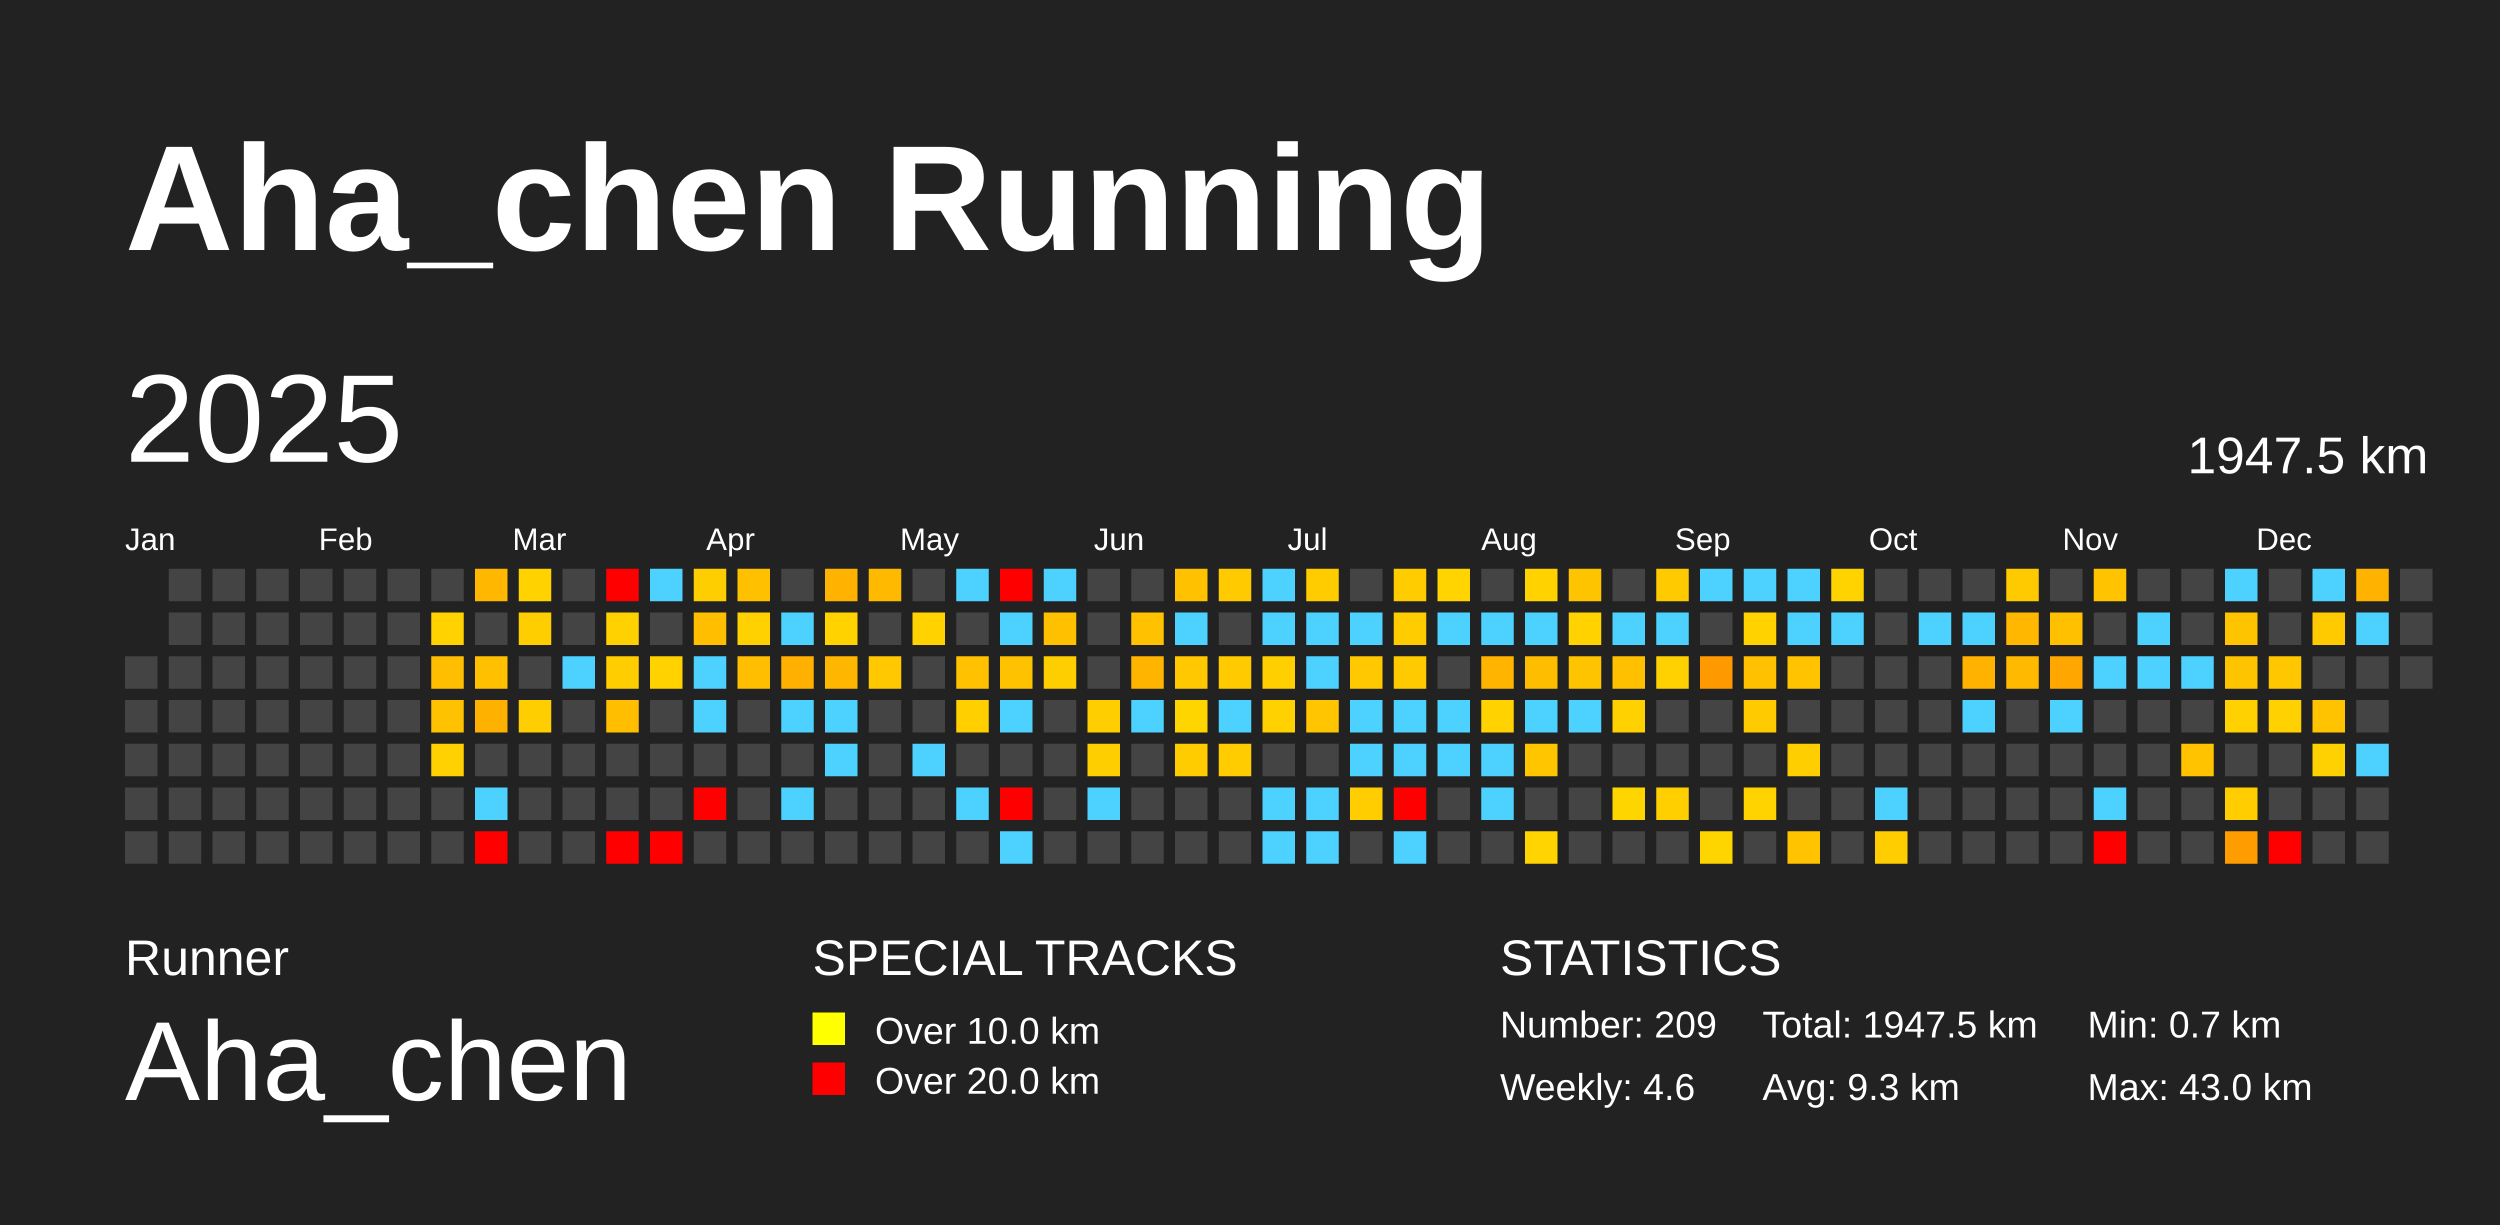
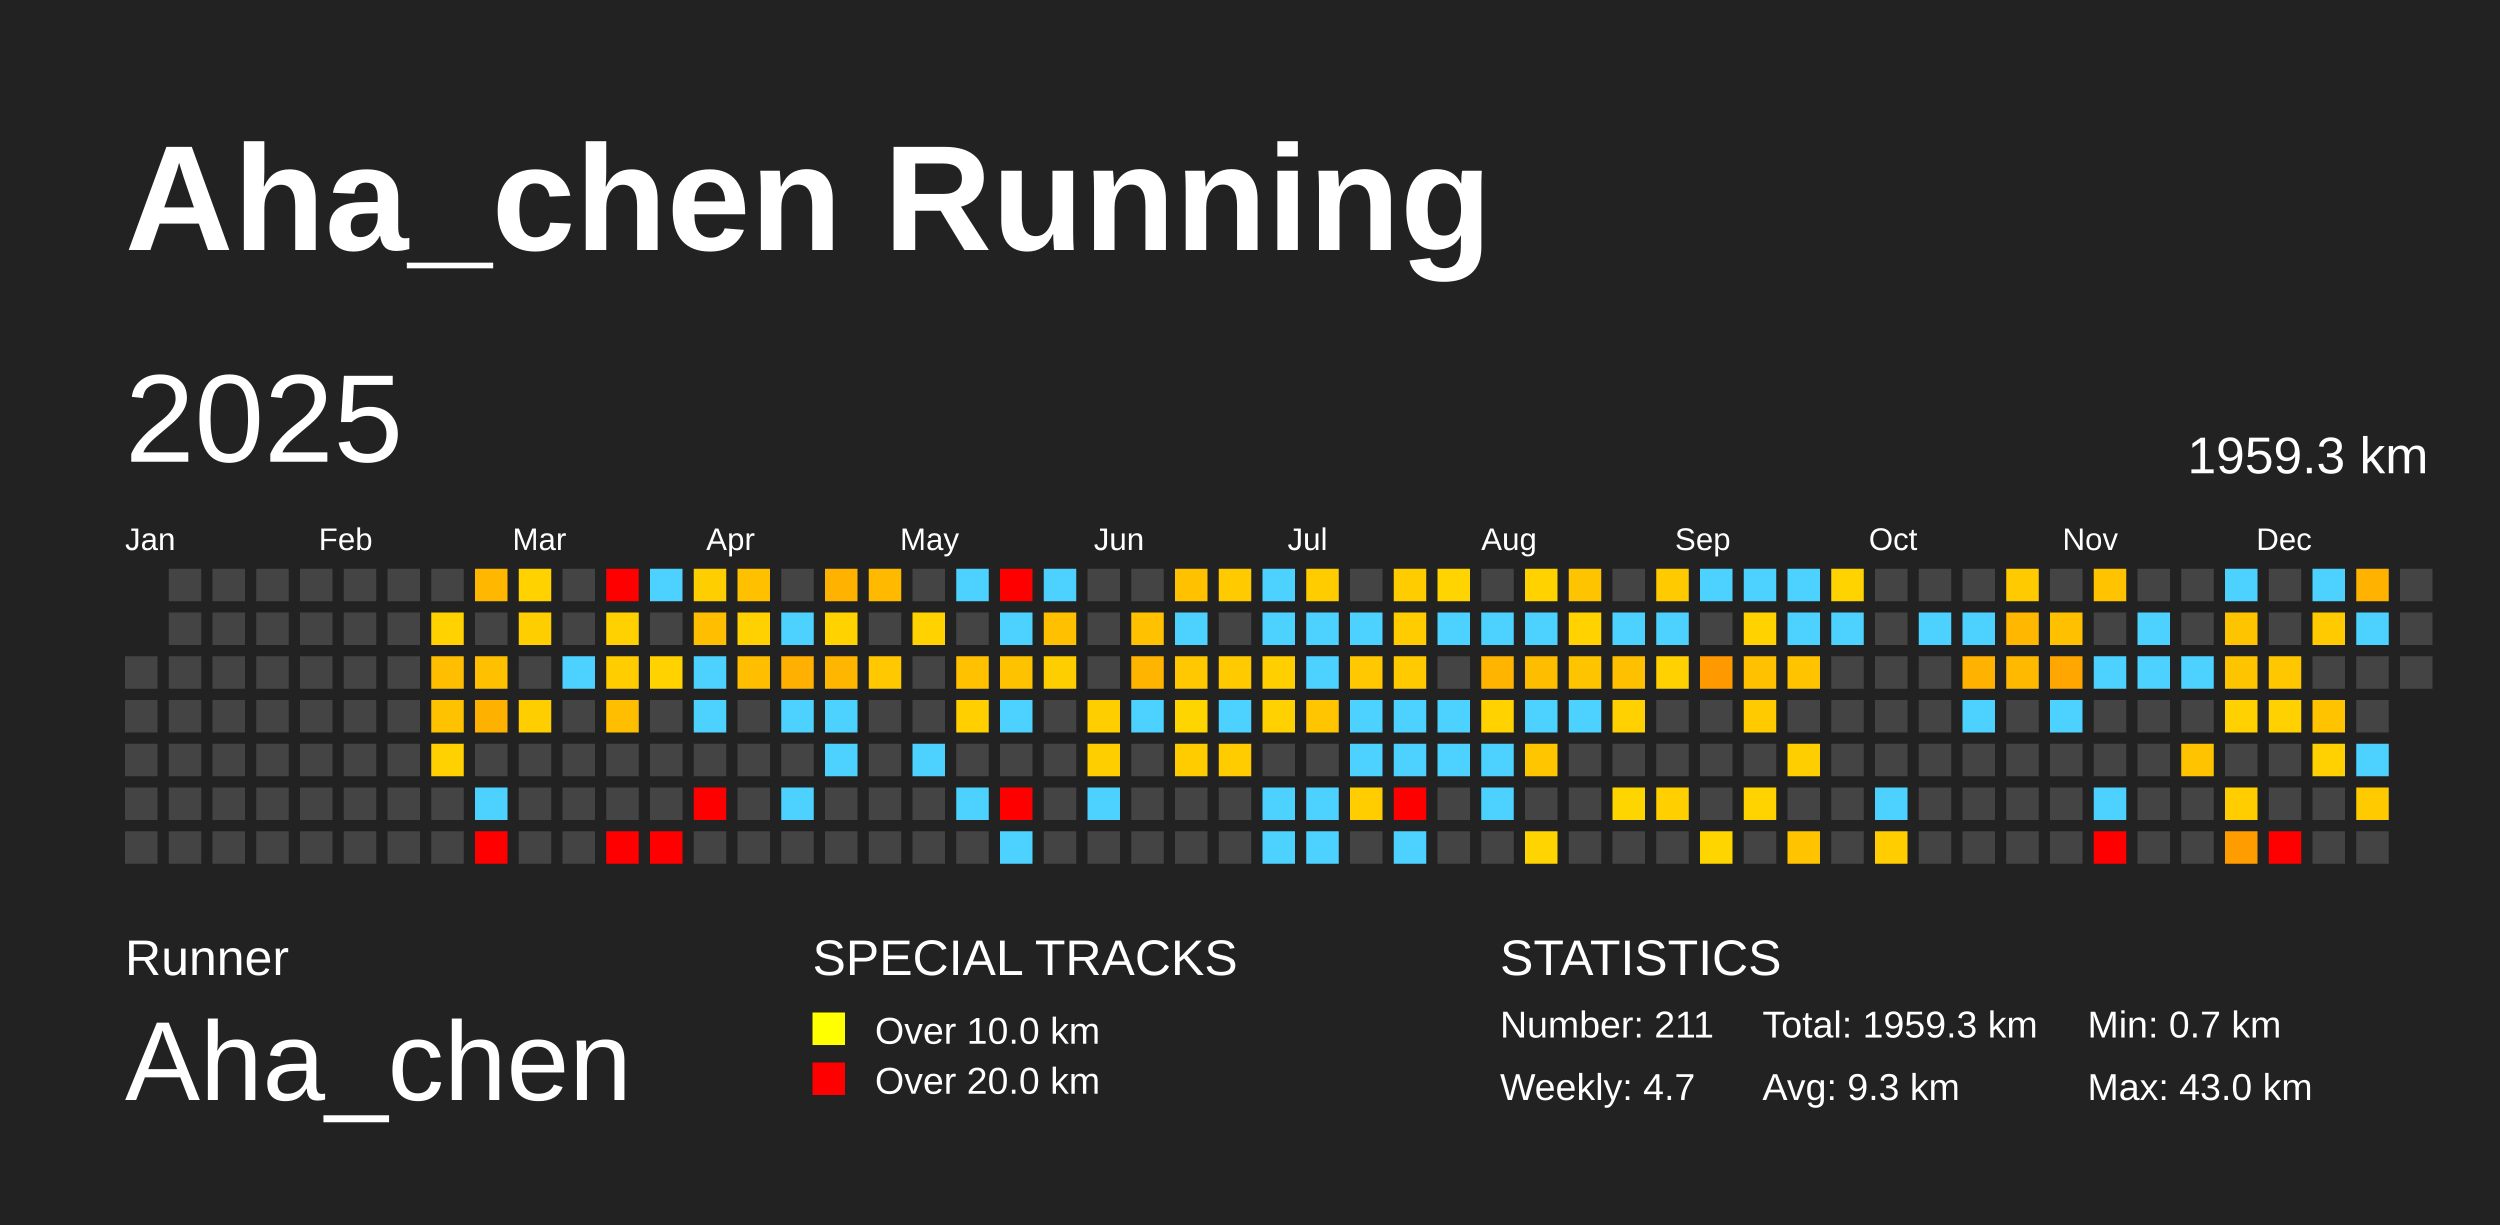
<svg xmlns="http://www.w3.org/2000/svg" baseProfile="full" height="98mm" version="1.1" viewBox="0,0,200,98" width="200mm">
  <defs />
  <rect fill="#222222" height="98" width="200" x="0" y="0" />
  <text fill="#FFFFFF" style="font-size:12px; font-family:Arial; font-weight:bold;" x="10" y="20">Aha_chen Running</text>
  <text fill="#FFFFFF" style="font-size:4px; font-family:Arial" x="10" y="78">Runner</text>
  <text fill="#FFFFFF" style="font-size:9px; font-family:Arial" x="10" y="88">Aha_chen</text>
  <text fill="#FFFFFF" style="font-size:4px; font-family:Arial" x="65" y="78">SPECIAL TRACKS</text>
  <rect fill="yellow" height="2.6" width="2.6" x="65" y="81" />
  <text fill="#FFFFFF" style="font-size:3px; font-family:Arial" x="70" y="83.5">Over 10.0 km</text>
  <rect fill="red" height="2.6" width="2.6" x="65" y="85" />
  <text fill="#FFFFFF" style="font-size:3px; font-family:Arial" x="70" y="87.5">Over 20.0 km</text>
  <text fill="#FFFFFF" style="font-size:4px; font-family:Arial" x="120" y="78">STATISTICS</text>
-   <text fill="#FFFFFF" style="font-size:3px; font-family:Arial" x="120" y="83">Number: 209</text>
-   <text fill="#FFFFFF" style="font-size:3px; font-family:Arial" x="120" y="88">Weekly: 4.6</text>
-   <text fill="#FFFFFF" style="font-size:3px; font-family:Arial" x="141" y="83">Total: 1947.5 km</text>
+   <text fill="#FFFFFF" style="font-size:3px; font-family:Arial" x="120" y="83">Number: 211</text>
+   <text fill="#FFFFFF" style="font-size:3px; font-family:Arial" x="120" y="88">Weekly: 4.7</text>
+   <text fill="#FFFFFF" style="font-size:3px; font-family:Arial" x="141" y="83">Total: 1959.3 km</text>
  <text fill="#FFFFFF" style="font-size:3px; font-family:Arial" x="141" y="88">Avg: 9.3 km</text>
  <text fill="#FFFFFF" style="font-size:3px; font-family:Arial" x="167" y="83">Min: 0.7 km</text>
  <text fill="#FFFFFF" style="font-size:3px; font-family:Arial" x="167" y="88">Max: 43.0 km</text>
  <text dominant-baseline="hanging" fill="#FFFFFF" style="font-size:10.0px; font-family:Arial;" x="10" y="30">2025</text>
-   <text dominant-baseline="hanging" fill="#FFFFFF" style="font-size:4.125px; font-family:Arial;" x="175" y="35">1947.5 km</text>
+   <text dominant-baseline="hanging" fill="#FFFFFF" style="font-size:4.125px; font-family:Arial;" x="175" y="35">1959.3 km</text>
  <text fill="#FFFFFF" style="font-size:2.5px; font-family:Arial" x="10.0" y="44">Jan</text>
  <text fill="#FFFFFF" style="font-size:2.5px; font-family:Arial" x="25.5" y="44">Feb</text>
  <text fill="#FFFFFF" style="font-size:2.5px; font-family:Arial" x="41.0" y="44">Mar</text>
  <text fill="#FFFFFF" style="font-size:2.5px; font-family:Arial" x="56.5" y="44">Apr</text>
  <text fill="#FFFFFF" style="font-size:2.5px; font-family:Arial" x="72.0" y="44">May</text>
  <text fill="#FFFFFF" style="font-size:2.5px; font-family:Arial" x="87.5" y="44">Jun</text>
  <text fill="#FFFFFF" style="font-size:2.5px; font-family:Arial" x="103.0" y="44">Jul</text>
  <text fill="#FFFFFF" style="font-size:2.5px; font-family:Arial" x="118.5" y="44">Aug</text>
  <text fill="#FFFFFF" style="font-size:2.5px; font-family:Arial" x="134.0" y="44">Sep</text>
  <text fill="#FFFFFF" style="font-size:2.5px; font-family:Arial" x="149.5" y="44">Oct</text>
  <text fill="#FFFFFF" style="font-size:2.5px; font-family:Arial" x="165.0" y="44">Nov</text>
  <text fill="#FFFFFF" style="font-size:2.5px; font-family:Arial" x="180.5" y="44">Dec</text>
  <rect fill="#444444" height="2.6" width="2.6" x="10.0" y="52.5" />
  <rect fill="#444444" height="2.6" width="2.6" x="10.0" y="56.0" />
  <rect fill="#444444" height="2.6" width="2.6" x="10.0" y="59.5" />
  <rect fill="#444444" height="2.6" width="2.6" x="10.0" y="63.0" />
  <rect fill="#444444" height="2.6" width="2.6" x="10.0" y="66.5" />
  <rect fill="#444444" height="2.6" width="2.6" x="13.5" y="45.5" />
  <rect fill="#444444" height="2.6" width="2.6" x="13.5" y="49.0" />
  <rect fill="#444444" height="2.6" width="2.6" x="13.5" y="52.5" />
  <rect fill="#444444" height="2.6" width="2.6" x="13.5" y="56.0" />
  <rect fill="#444444" height="2.6" width="2.6" x="13.5" y="59.5" />
  <rect fill="#444444" height="2.6" width="2.6" x="13.5" y="63.0" />
  <rect fill="#444444" height="2.6" width="2.6" x="13.5" y="66.5" />
  <rect fill="#444444" height="2.6" width="2.6" x="17.0" y="45.5" />
  <rect fill="#444444" height="2.6" width="2.6" x="17.0" y="49.0" />
  <rect fill="#444444" height="2.6" width="2.6" x="17.0" y="52.5" />
  <rect fill="#444444" height="2.6" width="2.6" x="17.0" y="56.0" />
  <rect fill="#444444" height="2.6" width="2.6" x="17.0" y="59.5" />
  <rect fill="#444444" height="2.6" width="2.6" x="17.0" y="63.0" />
  <rect fill="#444444" height="2.6" width="2.6" x="17.0" y="66.5" />
  <rect fill="#444444" height="2.6" width="2.6" x="20.5" y="45.5" />
  <rect fill="#444444" height="2.6" width="2.6" x="20.5" y="49.0" />
  <rect fill="#444444" height="2.6" width="2.6" x="20.5" y="52.5" />
  <rect fill="#444444" height="2.6" width="2.6" x="20.5" y="56.0" />
  <rect fill="#444444" height="2.6" width="2.6" x="20.5" y="59.5" />
  <rect fill="#444444" height="2.6" width="2.6" x="20.5" y="63.0" />
  <rect fill="#444444" height="2.6" width="2.6" x="20.5" y="66.5" />
  <rect fill="#444444" height="2.6" width="2.6" x="24.0" y="45.5" />
  <rect fill="#444444" height="2.6" width="2.6" x="24.0" y="49.0" />
  <rect fill="#444444" height="2.6" width="2.6" x="24.0" y="52.5" />
  <rect fill="#444444" height="2.6" width="2.6" x="24.0" y="56.0" />
  <rect fill="#444444" height="2.6" width="2.6" x="24.0" y="59.5" />
  <rect fill="#444444" height="2.6" width="2.6" x="24.0" y="63.0" />
  <rect fill="#444444" height="2.6" width="2.6" x="24.0" y="66.5" />
  <rect fill="#444444" height="2.6" width="2.6" x="27.5" y="45.5" />
  <rect fill="#444444" height="2.6" width="2.6" x="27.5" y="49.0" />
  <rect fill="#444444" height="2.6" width="2.6" x="27.5" y="52.5" />
  <rect fill="#444444" height="2.6" width="2.6" x="27.5" y="56.0" />
  <rect fill="#444444" height="2.6" width="2.6" x="27.5" y="59.5" />
  <rect fill="#444444" height="2.6" width="2.6" x="27.5" y="63.0" />
  <rect fill="#444444" height="2.6" width="2.6" x="27.5" y="66.5" />
  <rect fill="#444444" height="2.6" width="2.6" x="31.0" y="45.5" />
  <rect fill="#444444" height="2.6" width="2.6" x="31.0" y="49.0" />
  <rect fill="#444444" height="2.6" width="2.6" x="31.0" y="52.5" />
  <rect fill="#444444" height="2.6" width="2.6" x="31.0" y="56.0" />
  <rect fill="#444444" height="2.6" width="2.6" x="31.0" y="59.5" />
  <rect fill="#444444" height="2.6" width="2.6" x="31.0" y="63.0" />
  <rect fill="#444444" height="2.6" width="2.6" x="31.0" y="66.5" />
  <rect fill="#444444" height="2.6" width="2.6" x="34.5" y="45.5" />
  <rect fill="#ffd200" height="2.6" width="2.6" x="34.5" y="49.0" />
  <rect fill="#ffbf00" height="2.6" width="2.6" x="34.5" y="52.5" />
  <rect fill="#ffc200" height="2.6" width="2.6" x="34.5" y="56.0" />
  <rect fill="#ffd100" height="2.6" width="2.6" x="34.5" y="59.5" />
  <rect fill="#444444" height="2.6" width="2.6" x="34.5" y="63.0" />
  <rect fill="#444444" height="2.6" width="2.6" x="34.5" y="66.5" />
  <rect fill="#ffb700" height="2.6" width="2.6" x="38.0" y="45.5" />
  <rect fill="#444444" height="2.6" width="2.6" x="38.0" y="49.0" />
  <rect fill="#ffc000" height="2.6" width="2.6" x="38.0" y="52.5" />
  <rect fill="#ffb100" height="2.6" width="2.6" x="38.0" y="56.0" />
  <rect fill="#444444" height="2.6" width="2.6" x="38.0" y="59.5" />
  <rect fill="#4dd2ff" height="2.6" width="2.6" x="38.0" y="63.0" />
  <rect fill="red" height="2.6" width="2.6" x="38.0" y="66.5" />
  <rect fill="#ffd200" height="2.6" width="2.6" x="41.5" y="45.5" />
  <rect fill="#ffce00" height="2.6" width="2.6" x="41.5" y="49.0" />
  <rect fill="#444444" height="2.6" width="2.6" x="41.5" y="52.5" />
  <rect fill="#ffce00" height="2.6" width="2.6" x="41.5" y="56.0" />
  <rect fill="#444444" height="2.6" width="2.6" x="41.5" y="59.5" />
  <rect fill="#444444" height="2.6" width="2.6" x="41.5" y="63.0" />
  <rect fill="#444444" height="2.6" width="2.6" x="41.5" y="66.5" />
  <rect fill="#444444" height="2.6" width="2.6" x="45.0" y="45.5" />
  <rect fill="#444444" height="2.6" width="2.6" x="45.0" y="49.0" />
  <rect fill="#4dd2ff" height="2.6" width="2.6" x="45.0" y="52.5" />
  <rect fill="#444444" height="2.6" width="2.6" x="45.0" y="56.0" />
  <rect fill="#444444" height="2.6" width="2.6" x="45.0" y="59.5" />
  <rect fill="#444444" height="2.6" width="2.6" x="45.0" y="63.0" />
  <rect fill="#444444" height="2.6" width="2.6" x="45.0" y="66.5" />
  <rect fill="red" height="2.6" width="2.6" x="48.5" y="45.5" />
  <rect fill="#ffd100" height="2.6" width="2.6" x="48.5" y="49.0" />
  <rect fill="#ffcd00" height="2.6" width="2.6" x="48.5" y="52.5" />
  <rect fill="#ffbf00" height="2.6" width="2.6" x="48.5" y="56.0" />
  <rect fill="#444444" height="2.6" width="2.6" x="48.5" y="59.5" />
  <rect fill="#444444" height="2.6" width="2.6" x="48.5" y="63.0" />
  <rect fill="red" height="2.6" width="2.6" x="48.5" y="66.5" />
  <rect fill="#4dd2ff" height="2.6" width="2.6" x="52.0" y="45.5" />
  <rect fill="#444444" height="2.6" width="2.6" x="52.0" y="49.0" />
  <rect fill="#ffd200" height="2.6" width="2.6" x="52.0" y="52.5" />
  <rect fill="#444444" height="2.6" width="2.6" x="52.0" y="56.0" />
  <rect fill="#444444" height="2.6" width="2.6" x="52.0" y="59.5" />
  <rect fill="#444444" height="2.6" width="2.6" x="52.0" y="63.0" />
  <rect fill="red" height="2.6" width="2.6" x="52.0" y="66.5" />
  <rect fill="#ffce00" height="2.6" width="2.6" x="55.5" y="45.5" />
  <rect fill="#ffbf00" height="2.6" width="2.6" x="55.5" y="49.0" />
  <rect fill="#4dd2ff" height="2.6" width="2.6" x="55.5" y="52.5" />
  <rect fill="#4dd2ff" height="2.6" width="2.6" x="55.5" y="56.0" />
  <rect fill="#444444" height="2.6" width="2.6" x="55.5" y="59.5" />
  <rect fill="red" height="2.6" width="2.6" x="55.5" y="63.0" />
  <rect fill="#444444" height="2.6" width="2.6" x="55.5" y="66.5" />
  <rect fill="#ffc000" height="2.6" width="2.6" x="59.0" y="45.5" />
  <rect fill="#ffd100" height="2.6" width="2.6" x="59.0" y="49.0" />
  <rect fill="#ffbe00" height="2.6" width="2.6" x="59.0" y="52.5" />
  <rect fill="#444444" height="2.6" width="2.6" x="59.0" y="56.0" />
  <rect fill="#444444" height="2.6" width="2.6" x="59.0" y="59.5" />
  <rect fill="#444444" height="2.6" width="2.6" x="59.0" y="63.0" />
  <rect fill="#444444" height="2.6" width="2.6" x="59.0" y="66.5" />
  <rect fill="#444444" height="2.6" width="2.6" x="62.5" y="45.5" />
  <rect fill="#4dd2ff" height="2.6" width="2.6" x="62.5" y="49.0" />
  <rect fill="#ffb000" height="2.6" width="2.6" x="62.5" y="52.5" />
  <rect fill="#4dd2ff" height="2.6" width="2.6" x="62.5" y="56.0" />
  <rect fill="#444444" height="2.6" width="2.6" x="62.5" y="59.5" />
  <rect fill="#4dd2ff" height="2.6" width="2.6" x="62.5" y="63.0" />
  <rect fill="#444444" height="2.6" width="2.6" x="62.5" y="66.5" />
  <rect fill="#ffb300" height="2.6" width="2.6" x="66.0" y="45.5" />
  <rect fill="#ffd200" height="2.6" width="2.6" x="66.0" y="49.0" />
  <rect fill="#ffb600" height="2.6" width="2.6" x="66.0" y="52.5" />
  <rect fill="#4dd2ff" height="2.6" width="2.6" x="66.0" y="56.0" />
  <rect fill="#4dd2ff" height="2.6" width="2.6" x="66.0" y="59.5" />
  <rect fill="#444444" height="2.6" width="2.6" x="66.0" y="63.0" />
  <rect fill="#444444" height="2.6" width="2.6" x="66.0" y="66.5" />
  <rect fill="#ffba00" height="2.6" width="2.6" x="69.5" y="45.5" />
  <rect fill="#444444" height="2.6" width="2.6" x="69.5" y="49.0" />
  <rect fill="#ffc800" height="2.6" width="2.6" x="69.5" y="52.5" />
  <rect fill="#444444" height="2.6" width="2.6" x="69.5" y="56.0" />
  <rect fill="#444444" height="2.6" width="2.6" x="69.5" y="59.5" />
  <rect fill="#444444" height="2.6" width="2.6" x="69.5" y="63.0" />
  <rect fill="#444444" height="2.6" width="2.6" x="69.5" y="66.5" />
  <rect fill="#444444" height="2.6" width="2.6" x="73.0" y="45.5" />
  <rect fill="#ffd200" height="2.6" width="2.6" x="73.0" y="49.0" />
  <rect fill="#444444" height="2.6" width="2.6" x="73.0" y="52.5" />
  <rect fill="#444444" height="2.6" width="2.6" x="73.0" y="56.0" />
  <rect fill="#4dd2ff" height="2.6" width="2.6" x="73.0" y="59.5" />
  <rect fill="#444444" height="2.6" width="2.6" x="73.0" y="63.0" />
  <rect fill="#444444" height="2.6" width="2.6" x="73.0" y="66.5" />
  <rect fill="#4dd2ff" height="2.6" width="2.6" x="76.5" y="45.5" />
  <rect fill="#444444" height="2.6" width="2.6" x="76.5" y="49.0" />
  <rect fill="#ffc100" height="2.6" width="2.6" x="76.5" y="52.5" />
  <rect fill="#ffcf00" height="2.6" width="2.6" x="76.5" y="56.0" />
  <rect fill="#444444" height="2.6" width="2.6" x="76.5" y="59.5" />
  <rect fill="#4dd2ff" height="2.6" width="2.6" x="76.5" y="63.0" />
  <rect fill="#444444" height="2.6" width="2.6" x="76.5" y="66.5" />
  <rect fill="red" height="2.6" width="2.6" x="80.0" y="45.5" />
  <rect fill="#4dd2ff" height="2.6" width="2.6" x="80.0" y="49.0" />
  <rect fill="#ffc200" height="2.6" width="2.6" x="80.0" y="52.5" />
  <rect fill="#4dd2ff" height="2.6" width="2.6" x="80.0" y="56.0" />
  <rect fill="#444444" height="2.6" width="2.6" x="80.0" y="59.5" />
  <rect fill="red" height="2.6" width="2.6" x="80.0" y="63.0" />
  <rect fill="#4dd2ff" height="2.6" width="2.6" x="80.0" y="66.5" />
  <rect fill="#4dd2ff" height="2.6" width="2.6" x="83.5" y="45.5" />
  <rect fill="#ffc000" height="2.6" width="2.6" x="83.5" y="49.0" />
  <rect fill="#ffce00" height="2.6" width="2.6" x="83.5" y="52.5" />
  <rect fill="#444444" height="2.6" width="2.6" x="83.5" y="56.0" />
  <rect fill="#444444" height="2.6" width="2.6" x="83.5" y="59.5" />
  <rect fill="#444444" height="2.6" width="2.6" x="83.5" y="63.0" />
  <rect fill="#444444" height="2.6" width="2.6" x="83.5" y="66.5" />
  <rect fill="#444444" height="2.6" width="2.6" x="87.0" y="45.5" />
  <rect fill="#444444" height="2.6" width="2.6" x="87.0" y="49.0" />
  <rect fill="#444444" height="2.6" width="2.6" x="87.0" y="52.5" />
  <rect fill="#ffce00" height="2.6" width="2.6" x="87.0" y="56.0" />
  <rect fill="#ffce00" height="2.6" width="2.6" x="87.0" y="59.5" />
  <rect fill="#4dd2ff" height="2.6" width="2.6" x="87.0" y="63.0" />
  <rect fill="#444444" height="2.6" width="2.6" x="87.0" y="66.5" />
  <rect fill="#444444" height="2.6" width="2.6" x="90.5" y="45.5" />
  <rect fill="#ffc100" height="2.6" width="2.6" x="90.5" y="49.0" />
  <rect fill="#ffb500" height="2.6" width="2.6" x="90.5" y="52.5" />
  <rect fill="#4dd2ff" height="2.6" width="2.6" x="90.5" y="56.0" />
  <rect fill="#444444" height="2.6" width="2.6" x="90.5" y="59.5" />
  <rect fill="#444444" height="2.6" width="2.6" x="90.5" y="63.0" />
  <rect fill="#444444" height="2.6" width="2.6" x="90.5" y="66.5" />
  <rect fill="#ffc100" height="2.6" width="2.6" x="94.0" y="45.5" />
  <rect fill="#4dd2ff" height="2.6" width="2.6" x="94.0" y="49.0" />
  <rect fill="#ffc800" height="2.6" width="2.6" x="94.0" y="52.5" />
  <rect fill="#ffd500" height="2.6" width="2.6" x="94.0" y="56.0" />
  <rect fill="#ffcc00" height="2.6" width="2.6" x="94.0" y="59.5" />
  <rect fill="#444444" height="2.6" width="2.6" x="94.0" y="63.0" />
  <rect fill="#444444" height="2.6" width="2.6" x="94.0" y="66.5" />
  <rect fill="#ffca00" height="2.6" width="2.6" x="97.5" y="45.5" />
  <rect fill="#444444" height="2.6" width="2.6" x="97.5" y="49.0" />
  <rect fill="#ffca00" height="2.6" width="2.6" x="97.5" y="52.5" />
  <rect fill="#4dd2ff" height="2.6" width="2.6" x="97.5" y="56.0" />
  <rect fill="#ffcc00" height="2.6" width="2.6" x="97.5" y="59.5" />
  <rect fill="#444444" height="2.6" width="2.6" x="97.5" y="63.0" />
  <rect fill="#444444" height="2.6" width="2.6" x="97.5" y="66.5" />
  <rect fill="#4dd2ff" height="2.6" width="2.6" x="101.0" y="45.5" />
  <rect fill="#4dd2ff" height="2.6" width="2.6" x="101.0" y="49.0" />
  <rect fill="#ffcf00" height="2.6" width="2.6" x="101.0" y="52.5" />
  <rect fill="#ffd100" height="2.6" width="2.6" x="101.0" y="56.0" />
  <rect fill="#444444" height="2.6" width="2.6" x="101.0" y="59.5" />
  <rect fill="#4dd2ff" height="2.6" width="2.6" x="101.0" y="63.0" />
  <rect fill="#4dd2ff" height="2.6" width="2.6" x="101.0" y="66.5" />
  <rect fill="#ffcc00" height="2.6" width="2.6" x="104.5" y="45.5" />
  <rect fill="#4dd2ff" height="2.6" width="2.6" x="104.5" y="49.0" />
  <rect fill="#4dd2ff" height="2.6" width="2.6" x="104.5" y="52.5" />
  <rect fill="#ffc500" height="2.6" width="2.6" x="104.5" y="56.0" />
  <rect fill="#444444" height="2.6" width="2.6" x="104.5" y="59.5" />
  <rect fill="#4dd2ff" height="2.6" width="2.6" x="104.5" y="63.0" />
  <rect fill="#4dd2ff" height="2.6" width="2.6" x="104.5" y="66.5" />
  <rect fill="#444444" height="2.6" width="2.6" x="108.0" y="45.5" />
  <rect fill="#4dd2ff" height="2.6" width="2.6" x="108.0" y="49.0" />
  <rect fill="#ffc800" height="2.6" width="2.6" x="108.0" y="52.5" />
  <rect fill="#4dd2ff" height="2.6" width="2.6" x="108.0" y="56.0" />
  <rect fill="#4dd2ff" height="2.6" width="2.6" x="108.0" y="59.5" />
  <rect fill="#ffcd00" height="2.6" width="2.6" x="108.0" y="63.0" />
  <rect fill="#444444" height="2.6" width="2.6" x="108.0" y="66.5" />
  <rect fill="#ffcc00" height="2.6" width="2.6" x="111.5" y="45.5" />
  <rect fill="#ffcc00" height="2.6" width="2.6" x="111.5" y="49.0" />
  <rect fill="#ffca00" height="2.6" width="2.6" x="111.5" y="52.5" />
  <rect fill="#4dd2ff" height="2.6" width="2.6" x="111.5" y="56.0" />
  <rect fill="#4dd2ff" height="2.6" width="2.6" x="111.5" y="59.5" />
  <rect fill="red" height="2.6" width="2.6" x="111.5" y="63.0" />
  <rect fill="#4dd2ff" height="2.6" width="2.6" x="111.5" y="66.5" />
  <rect fill="#ffd400" height="2.6" width="2.6" x="115.0" y="45.5" />
  <rect fill="#4dd2ff" height="2.6" width="2.6" x="115.0" y="49.0" />
  <rect fill="#444444" height="2.6" width="2.6" x="115.0" y="52.5" />
  <rect fill="#4dd2ff" height="2.6" width="2.6" x="115.0" y="56.0" />
  <rect fill="#4dd2ff" height="2.6" width="2.6" x="115.0" y="59.5" />
  <rect fill="#444444" height="2.6" width="2.6" x="115.0" y="63.0" />
  <rect fill="#444444" height="2.6" width="2.6" x="115.0" y="66.5" />
  <rect fill="#444444" height="2.6" width="2.6" x="118.5" y="45.5" />
  <rect fill="#4dd2ff" height="2.6" width="2.6" x="118.5" y="49.0" />
  <rect fill="#ffb400" height="2.6" width="2.6" x="118.5" y="52.5" />
  <rect fill="#ffd200" height="2.6" width="2.6" x="118.5" y="56.0" />
  <rect fill="#4dd2ff" height="2.6" width="2.6" x="118.5" y="59.5" />
  <rect fill="#4dd2ff" height="2.6" width="2.6" x="118.5" y="63.0" />
  <rect fill="#444444" height="2.6" width="2.6" x="118.5" y="66.5" />
  <rect fill="#ffd200" height="2.6" width="2.6" x="122.0" y="45.5" />
  <rect fill="#4dd2ff" height="2.6" width="2.6" x="122.0" y="49.0" />
  <rect fill="#ffbd00" height="2.6" width="2.6" x="122.0" y="52.5" />
  <rect fill="#4dd2ff" height="2.6" width="2.6" x="122.0" y="56.0" />
  <rect fill="#ffc600" height="2.6" width="2.6" x="122.0" y="59.5" />
  <rect fill="#444444" height="2.6" width="2.6" x="122.0" y="63.0" />
  <rect fill="#ffd400" height="2.6" width="2.6" x="122.0" y="66.5" />
  <rect fill="#ffc400" height="2.6" width="2.6" x="125.5" y="45.5" />
  <rect fill="#ffd200" height="2.6" width="2.6" x="125.5" y="49.0" />
  <rect fill="#ffc400" height="2.6" width="2.6" x="125.5" y="52.5" />
  <rect fill="#4dd2ff" height="2.6" width="2.6" x="125.5" y="56.0" />
  <rect fill="#444444" height="2.6" width="2.6" x="125.5" y="59.5" />
  <rect fill="#444444" height="2.6" width="2.6" x="125.5" y="63.0" />
  <rect fill="#444444" height="2.6" width="2.6" x="125.5" y="66.5" />
  <rect fill="#444444" height="2.6" width="2.6" x="129.0" y="45.5" />
  <rect fill="#4dd2ff" height="2.6" width="2.6" x="129.0" y="49.0" />
  <rect fill="#ffc000" height="2.6" width="2.6" x="129.0" y="52.5" />
  <rect fill="#ffd100" height="2.6" width="2.6" x="129.0" y="56.0" />
  <rect fill="#444444" height="2.6" width="2.6" x="129.0" y="59.5" />
  <rect fill="#ffd500" height="2.6" width="2.6" x="129.0" y="63.0" />
  <rect fill="#444444" height="2.6" width="2.6" x="129.0" y="66.5" />
  <rect fill="#ffcb00" height="2.6" width="2.6" x="132.5" y="45.5" />
  <rect fill="#4dd2ff" height="2.6" width="2.6" x="132.5" y="49.0" />
  <rect fill="#ffd100" height="2.6" width="2.6" x="132.5" y="52.5" />
  <rect fill="#444444" height="2.6" width="2.6" x="132.5" y="56.0" />
  <rect fill="#444444" height="2.6" width="2.6" x="132.5" y="59.5" />
  <rect fill="#ffcf00" height="2.6" width="2.6" x="132.5" y="63.0" />
  <rect fill="#444444" height="2.6" width="2.6" x="132.5" y="66.5" />
  <rect fill="#4dd2ff" height="2.6" width="2.6" x="136.0" y="45.5" />
  <rect fill="#444444" height="2.6" width="2.6" x="136.0" y="49.0" />
  <rect fill="#ff9900" height="2.6" width="2.6" x="136.0" y="52.5" />
  <rect fill="#444444" height="2.6" width="2.6" x="136.0" y="56.0" />
  <rect fill="#444444" height="2.6" width="2.6" x="136.0" y="59.5" />
  <rect fill="#444444" height="2.6" width="2.6" x="136.0" y="63.0" />
  <rect fill="#ffd500" height="2.6" width="2.6" x="136.0" y="66.5" />
  <rect fill="#4dd2ff" height="2.6" width="2.6" x="139.5" y="45.5" />
  <rect fill="#ffd200" height="2.6" width="2.6" x="139.5" y="49.0" />
  <rect fill="#ffc100" height="2.6" width="2.6" x="139.5" y="52.5" />
  <rect fill="#ffcb00" height="2.6" width="2.6" x="139.5" y="56.0" />
  <rect fill="#444444" height="2.6" width="2.6" x="139.5" y="59.5" />
  <rect fill="#ffd300" height="2.6" width="2.6" x="139.5" y="63.0" />
  <rect fill="#444444" height="2.6" width="2.6" x="139.5" y="66.5" />
  <rect fill="#4dd2ff" height="2.6" width="2.6" x="143.0" y="45.5" />
  <rect fill="#4dd2ff" height="2.6" width="2.6" x="143.0" y="49.0" />
  <rect fill="#ffc300" height="2.6" width="2.6" x="143.0" y="52.5" />
  <rect fill="#444444" height="2.6" width="2.6" x="143.0" y="56.0" />
  <rect fill="#ffce00" height="2.6" width="2.6" x="143.0" y="59.5" />
  <rect fill="#444444" height="2.6" width="2.6" x="143.0" y="63.0" />
  <rect fill="#ffc300" height="2.6" width="2.6" x="143.0" y="66.5" />
  <rect fill="#ffd300" height="2.6" width="2.6" x="146.5" y="45.5" />
  <rect fill="#4dd2ff" height="2.6" width="2.6" x="146.5" y="49.0" />
  <rect fill="#444444" height="2.6" width="2.6" x="146.5" y="52.5" />
  <rect fill="#444444" height="2.6" width="2.6" x="146.5" y="56.0" />
  <rect fill="#444444" height="2.6" width="2.6" x="146.5" y="59.5" />
  <rect fill="#444444" height="2.6" width="2.6" x="146.5" y="63.0" />
  <rect fill="#444444" height="2.6" width="2.6" x="146.5" y="66.5" />
  <rect fill="#444444" height="2.6" width="2.6" x="150.0" y="45.5" />
  <rect fill="#444444" height="2.6" width="2.6" x="150.0" y="49.0" />
  <rect fill="#444444" height="2.6" width="2.6" x="150.0" y="52.5" />
  <rect fill="#444444" height="2.6" width="2.6" x="150.0" y="56.0" />
  <rect fill="#444444" height="2.6" width="2.6" x="150.0" y="59.5" />
  <rect fill="#4dd2ff" height="2.6" width="2.6" x="150.0" y="63.0" />
  <rect fill="#ffcd00" height="2.6" width="2.6" x="150.0" y="66.5" />
  <rect fill="#444444" height="2.6" width="2.6" x="153.5" y="45.5" />
  <rect fill="#4dd2ff" height="2.6" width="2.6" x="153.5" y="49.0" />
  <rect fill="#444444" height="2.6" width="2.6" x="153.5" y="52.5" />
  <rect fill="#444444" height="2.6" width="2.6" x="153.5" y="56.0" />
  <rect fill="#444444" height="2.6" width="2.6" x="153.5" y="59.5" />
  <rect fill="#444444" height="2.6" width="2.6" x="153.5" y="63.0" />
  <rect fill="#444444" height="2.6" width="2.6" x="153.5" y="66.5" />
  <rect fill="#444444" height="2.6" width="2.6" x="157.0" y="45.5" />
  <rect fill="#4dd2ff" height="2.6" width="2.6" x="157.0" y="49.0" />
  <rect fill="#ffb200" height="2.6" width="2.6" x="157.0" y="52.5" />
  <rect fill="#4dd2ff" height="2.6" width="2.6" x="157.0" y="56.0" />
  <rect fill="#444444" height="2.6" width="2.6" x="157.0" y="59.5" />
  <rect fill="#444444" height="2.6" width="2.6" x="157.0" y="63.0" />
  <rect fill="#444444" height="2.6" width="2.6" x="157.0" y="66.5" />
  <rect fill="#ffca00" height="2.6" width="2.6" x="160.5" y="45.5" />
  <rect fill="#ffb700" height="2.6" width="2.6" x="160.5" y="49.0" />
  <rect fill="#ffba00" height="2.6" width="2.6" x="160.5" y="52.5" />
  <rect fill="#444444" height="2.6" width="2.6" x="160.5" y="56.0" />
  <rect fill="#444444" height="2.6" width="2.6" x="160.5" y="59.5" />
  <rect fill="#444444" height="2.6" width="2.6" x="160.5" y="63.0" />
  <rect fill="#444444" height="2.6" width="2.6" x="160.5" y="66.5" />
  <rect fill="#444444" height="2.6" width="2.6" x="164.0" y="45.5" />
  <rect fill="#ffc000" height="2.6" width="2.6" x="164.0" y="49.0" />
  <rect fill="#ffa700" height="2.6" width="2.6" x="164.0" y="52.5" />
  <rect fill="#4dd2ff" height="2.6" width="2.6" x="164.0" y="56.0" />
  <rect fill="#444444" height="2.6" width="2.6" x="164.0" y="59.5" />
  <rect fill="#444444" height="2.6" width="2.6" x="164.0" y="63.0" />
  <rect fill="#444444" height="2.6" width="2.6" x="164.0" y="66.5" />
  <rect fill="#ffc300" height="2.6" width="2.6" x="167.5" y="45.5" />
  <rect fill="#444444" height="2.6" width="2.6" x="167.5" y="49.0" />
  <rect fill="#4dd2ff" height="2.6" width="2.6" x="167.5" y="52.5" />
  <rect fill="#444444" height="2.6" width="2.6" x="167.5" y="56.0" />
  <rect fill="#444444" height="2.6" width="2.6" x="167.5" y="59.5" />
  <rect fill="#4dd2ff" height="2.6" width="2.6" x="167.5" y="63.0" />
  <rect fill="red" height="2.6" width="2.6" x="167.5" y="66.5" />
  <rect fill="#444444" height="2.6" width="2.6" x="171.0" y="45.5" />
  <rect fill="#4dd2ff" height="2.6" width="2.6" x="171.0" y="49.0" />
  <rect fill="#4dd2ff" height="2.6" width="2.6" x="171.0" y="52.5" />
  <rect fill="#444444" height="2.6" width="2.6" x="171.0" y="56.0" />
  <rect fill="#444444" height="2.6" width="2.6" x="171.0" y="59.5" />
  <rect fill="#444444" height="2.6" width="2.6" x="171.0" y="63.0" />
  <rect fill="#444444" height="2.6" width="2.6" x="171.0" y="66.5" />
  <rect fill="#444444" height="2.6" width="2.6" x="174.5" y="45.5" />
  <rect fill="#444444" height="2.6" width="2.6" x="174.5" y="49.0" />
  <rect fill="#4dd2ff" height="2.6" width="2.6" x="174.5" y="52.5" />
  <rect fill="#444444" height="2.6" width="2.6" x="174.5" y="56.0" />
  <rect fill="#ffc300" height="2.6" width="2.6" x="174.5" y="59.5" />
  <rect fill="#444444" height="2.6" width="2.6" x="174.5" y="63.0" />
  <rect fill="#444444" height="2.6" width="2.6" x="174.5" y="66.5" />
  <rect fill="#4dd2ff" height="2.6" width="2.6" x="178.0" y="45.5" />
  <rect fill="#ffc400" height="2.6" width="2.6" x="178.0" y="49.0" />
  <rect fill="#ffc400" height="2.6" width="2.6" x="178.0" y="52.5" />
  <rect fill="#ffd100" height="2.6" width="2.6" x="178.0" y="56.0" />
  <rect fill="#444444" height="2.6" width="2.6" x="178.0" y="59.5" />
  <rect fill="#ffcd00" height="2.6" width="2.6" x="178.0" y="63.0" />
  <rect fill="#ff9d00" height="2.6" width="2.6" x="178.0" y="66.5" />
  <rect fill="#444444" height="2.6" width="2.6" x="181.5" y="45.5" />
  <rect fill="#444444" height="2.6" width="2.6" x="181.5" y="49.0" />
  <rect fill="#ffc700" height="2.6" width="2.6" x="181.5" y="52.5" />
  <rect fill="#ffd100" height="2.6" width="2.6" x="181.5" y="56.0" />
  <rect fill="#444444" height="2.6" width="2.6" x="181.5" y="59.5" />
  <rect fill="#444444" height="2.6" width="2.6" x="181.5" y="63.0" />
  <rect fill="red" height="2.6" width="2.6" x="181.5" y="66.5" />
  <rect fill="#4dd2ff" height="2.6" width="2.6" x="185.0" y="45.5" />
  <rect fill="#ffcb00" height="2.6" width="2.6" x="185.0" y="49.0" />
  <rect fill="#444444" height="2.6" width="2.6" x="185.0" y="52.5" />
  <rect fill="#ffc300" height="2.6" width="2.6" x="185.0" y="56.0" />
  <rect fill="#ffd100" height="2.6" width="2.6" x="185.0" y="59.5" />
  <rect fill="#444444" height="2.6" width="2.6" x="185.0" y="63.0" />
  <rect fill="#444444" height="2.6" width="2.6" x="185.0" y="66.5" />
  <rect fill="#ffb300" height="2.6" width="2.6" x="188.5" y="45.5" />
  <rect fill="#4dd2ff" height="2.6" width="2.6" x="188.5" y="49.0" />
  <rect fill="#444444" height="2.6" width="2.6" x="188.5" y="52.5" />
  <rect fill="#444444" height="2.6" width="2.6" x="188.5" y="56.0" />
  <rect fill="#4dd2ff" height="2.6" width="2.6" x="188.5" y="59.5" />
-   <rect fill="#444444" height="2.6" width="2.6" x="188.5" y="63.0" />
+   <rect fill="#ffca00" height="2.6" width="2.6" x="188.5" y="63.0" />
  <rect fill="#444444" height="2.6" width="2.6" x="188.5" y="66.5" />
  <rect fill="#444444" height="2.6" width="2.6" x="192.0" y="45.5" />
  <rect fill="#444444" height="2.6" width="2.6" x="192.0" y="49.0" />
  <rect fill="#444444" height="2.6" width="2.6" x="192.0" y="52.5" />
</svg>
